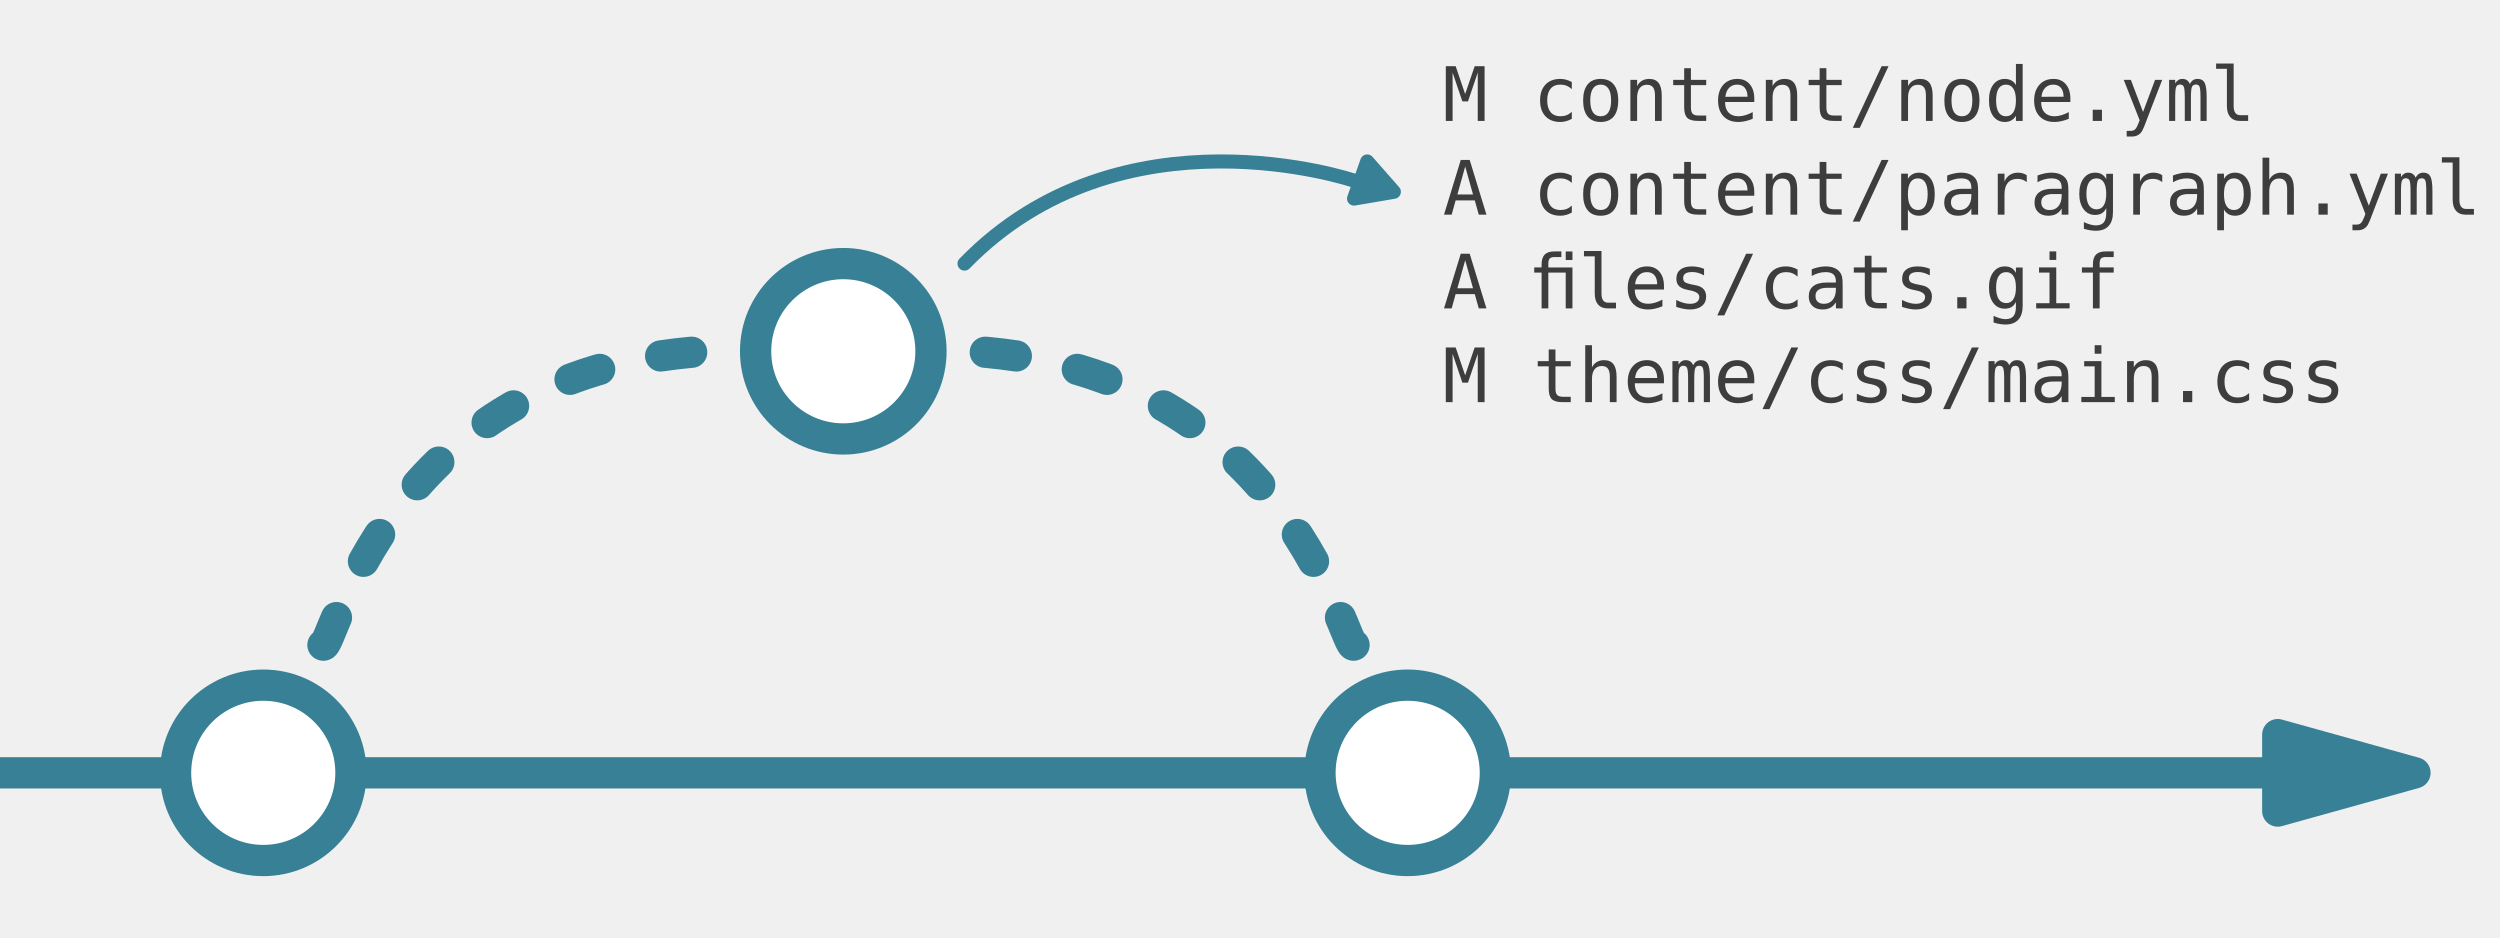
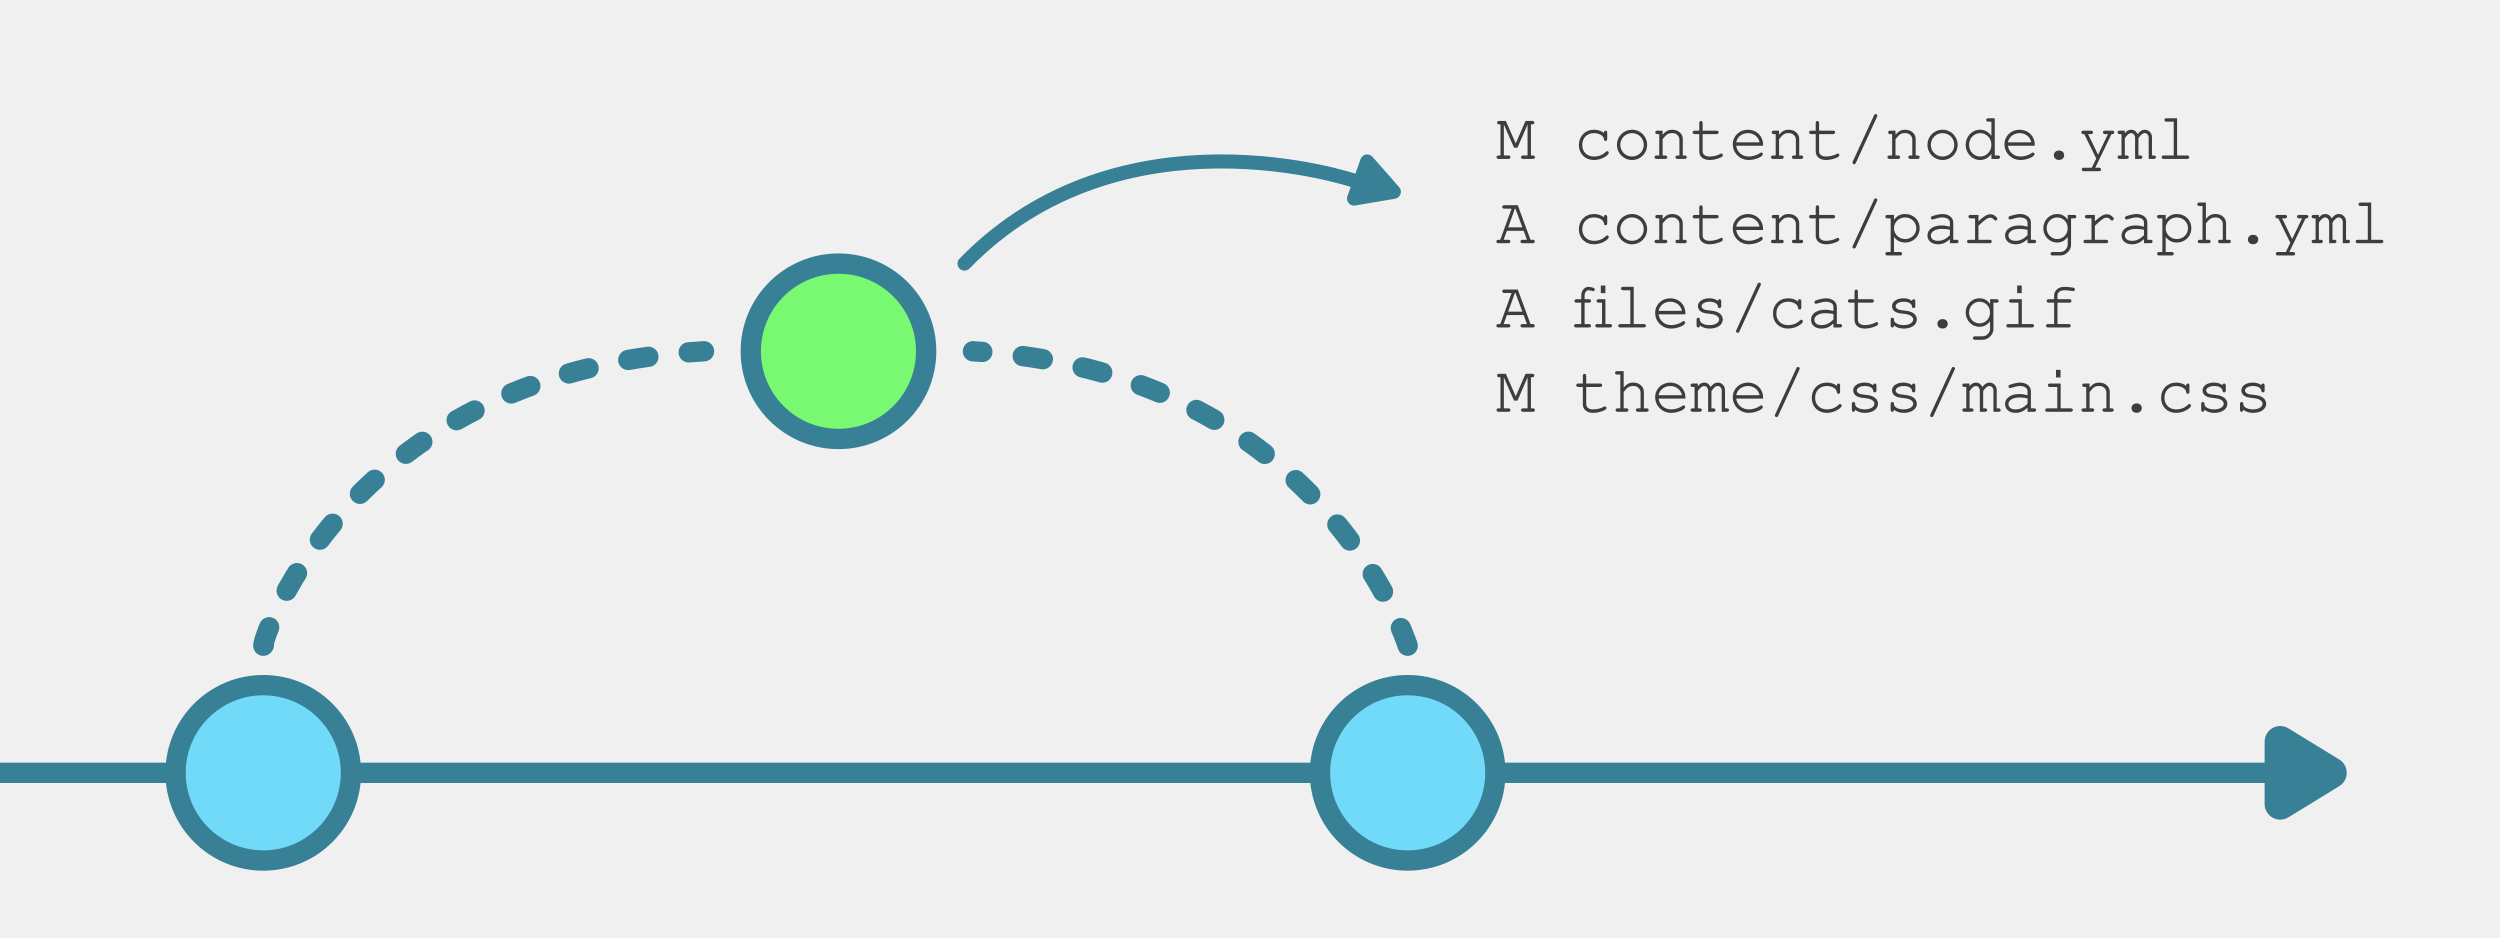
<svg xmlns="http://www.w3.org/2000/svg" width="100%" height="100%" viewBox="0 0 800 300" version="1.1" xml:space="preserve" style="fill-rule:evenodd;clip-rule:evenodd;stroke-linecap:round;stroke-linejoin:round;stroke-miterlimit:1.5;">
-   <path d="M0,247.308l728.614,0" style="fill:none;stroke:#378095;stroke-width:10px;" />
-   <path d="M103.338,206.393c3.032,2.753 19.637,-87.136 121.949,-93.984" style="fill:none;stroke:#378095;stroke-width:10px;stroke-dasharray:10,20,10,20;" />
-   <path d="M433.292,206.393c-3.032,2.753 -19.636,-87.136 -121.949,-93.984" style="fill:none;stroke:#378095;stroke-width:10px;stroke-dasharray:10,20,10,20;" />
-   <circle cx="450.456" cy="247.308" r="28.06" style="fill:#fff;stroke:#378095;stroke-width:10px;" />
-   <circle cx="84.244" cy="247.308" r="28.06" style="fill:#fff;stroke:#378095;stroke-width:10px;" />
-   <circle cx="269.852" cy="112.409" r="28.06" style="fill:#fff;stroke:#378095;stroke-width:10px;" />
-   <g transform="matrix(1,0,0,1,-29.707,-6.96007)">
-     <text x="491.352px" y="45.648px" style="font-family:'IBMPlexMono-Medium', 'IBM Plex Mono', monospace;font-weight:500;font-size:24px;fill:#3d3d3d;">M content/node.yml</text>
-     <text x="491.352px" y="75.648px" style="font-family:'IBMPlexMono-Medium', 'IBM Plex Mono', monospace;font-weight:500;font-size:24px;fill:#3d3d3d;">A content/paragraph.yml</text>
-     <text x="491.352px" y="105.648px" style="font-family:'IBMPlexMono-Medium', 'IBM Plex Mono', monospace;font-weight:500;font-size:24px;fill:#3d3d3d;">A ﬁles/cats.gif</text>
-     <text x="491.352px" y="135.648px" style="font-family:'IBMPlexMono-Medium', 'IBM Plex Mono', monospace;font-weight:500;font-size:24px;fill:#3d3d3d;">M theme/css/main.css</text>
+   <path d="M0,247.308l728.614,0" style="fill:none;stroke:#378095;stroke-width:6.5px;" />
+   <path d="M84.443,206.393c-2.782,5.484 22.679,-87.136 140.844,-93.984" style="fill:none;stroke:#378095;stroke-width:6.5px;stroke-dasharray:6.5,13,6.5,13;" />
+   <path d="M450.34,206.185c1.295,4.824 -7.882,-30.771 -43.843,-59.574c-21.247,-17.018 -51.843,-31.664 -95.154,-34.202" style="fill:none;stroke:#378095;stroke-width:6.5px;stroke-dasharray:6.5,13,6.5,13;" />
+   <circle cx="450.456" cy="247.308" r="28.06" style="fill:#71daf8;stroke:#378095;stroke-width:6.5px;" />
+   <circle cx="84.244" cy="247.308" r="28.06" style="fill:#71daf8;stroke:#378095;stroke-width:6.5px;" />
+   <circle cx="268.309" cy="112.409" r="28.06" style="fill:#79f871;stroke:#378095;stroke-width:6.5px;" />
+   <g transform="matrix(0.862525,0,0,0.89908,54.9654,9.80871)">
+     <text x="491.352px" y="45.648px" style="font-family:'Courier-Bold', 'Courier';font-size:24px;fill:#3d3d3d;">M content/node.yml</text>
+     <text x="491.352px" y="75.648px" style="font-family:'Courier-Bold', 'Courier';font-size:24px;fill:#3d3d3d;">A content/paragraph.yml</text>
+     <text x="491.352px" y="105.648px" style="font-family:'Courier-Bold', 'Courier';font-size:24px;fill:#3d3d3d;">A ﬁles/cats.gif</text>
+     <text x="491.352px" y="135.648px" style="font-family:'Courier-Bold', 'Courier';font-size:24px;fill:#3d3d3d;">M theme/css/main.css</text>
  </g>
-   <path d="M772.79,247.308l-43.91,12.232l0,-24.463l43.91,12.231Z" style="fill:#378095;stroke:#378095;stroke-width:10px;" />
+   <path d="M745.951,247.308l-16.274,9.977l0,-19.953l16.274,9.976Z" style="fill:#378095;stroke:#378095;stroke-width:10px;" />
  <path d="M433.292,57.801c0,0 -74.352,-25.209 -124.652,26.548" style="fill:none;stroke:#378095;stroke-width:4.5px;" />
  <path d="M446.032,61.375l-12.74,2.172l4.215,-11.884l8.525,9.712Z" style="fill:#378095;stroke:#378095;stroke-width:4.5px;" />
</svg>
